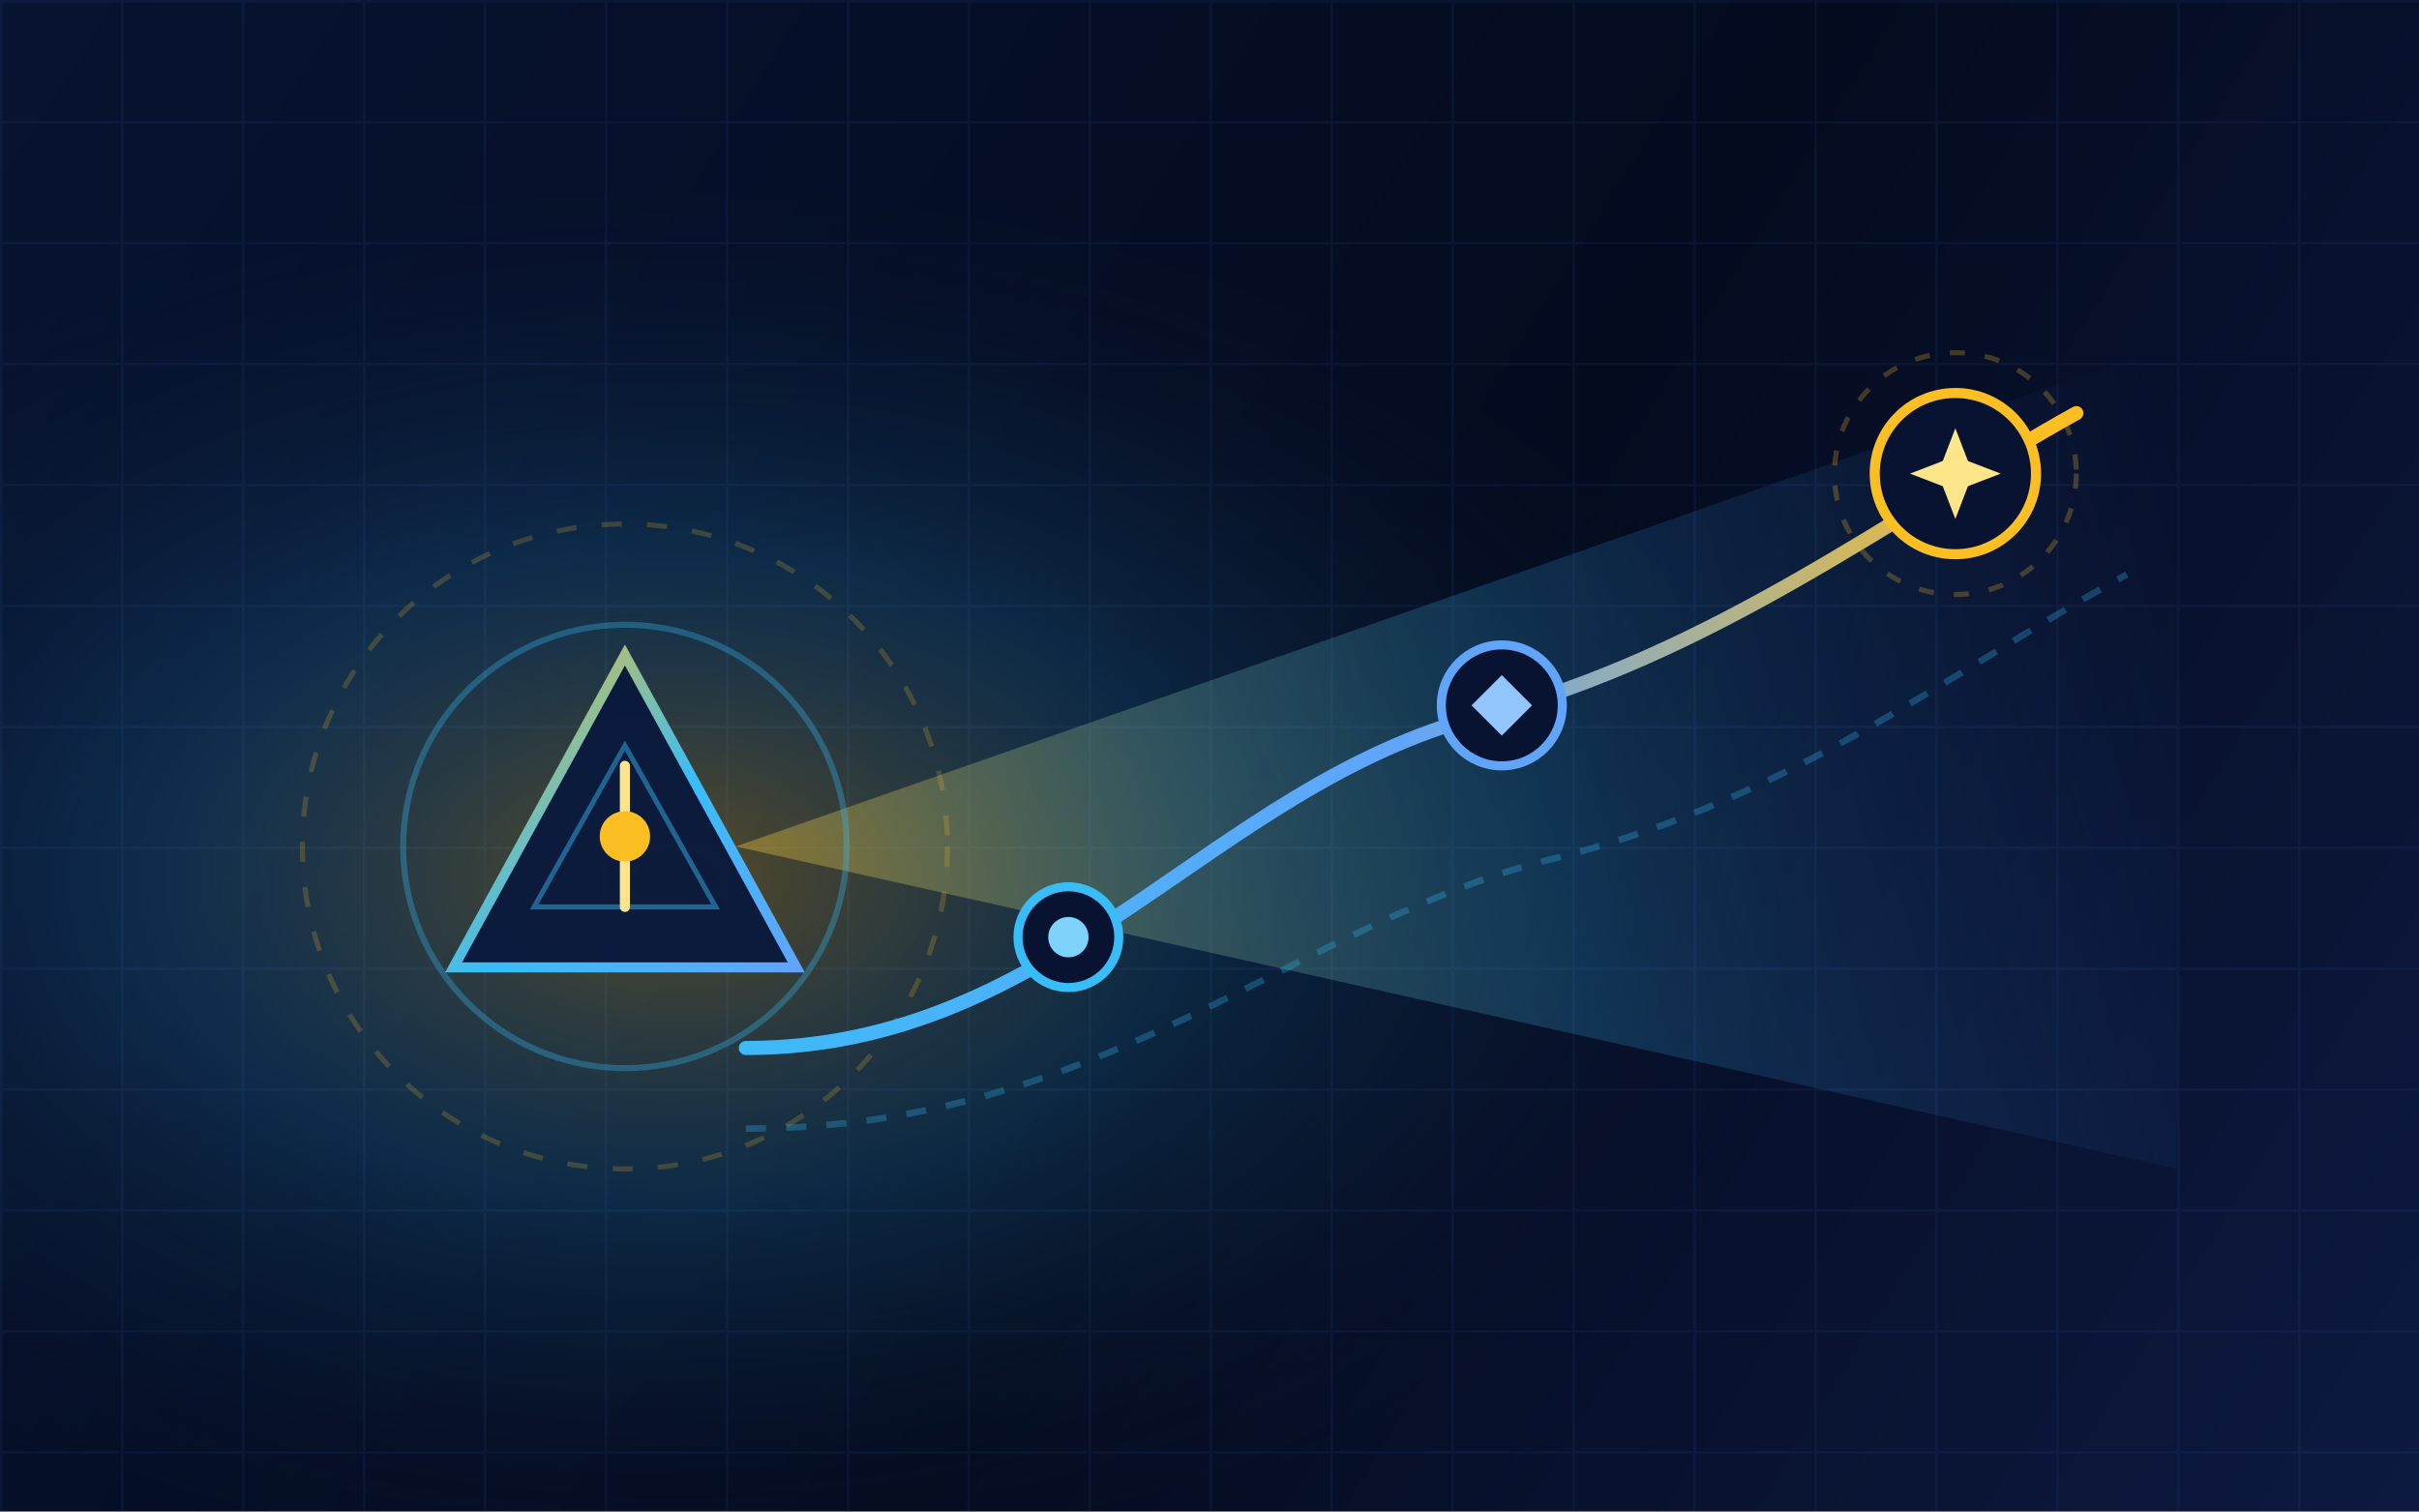
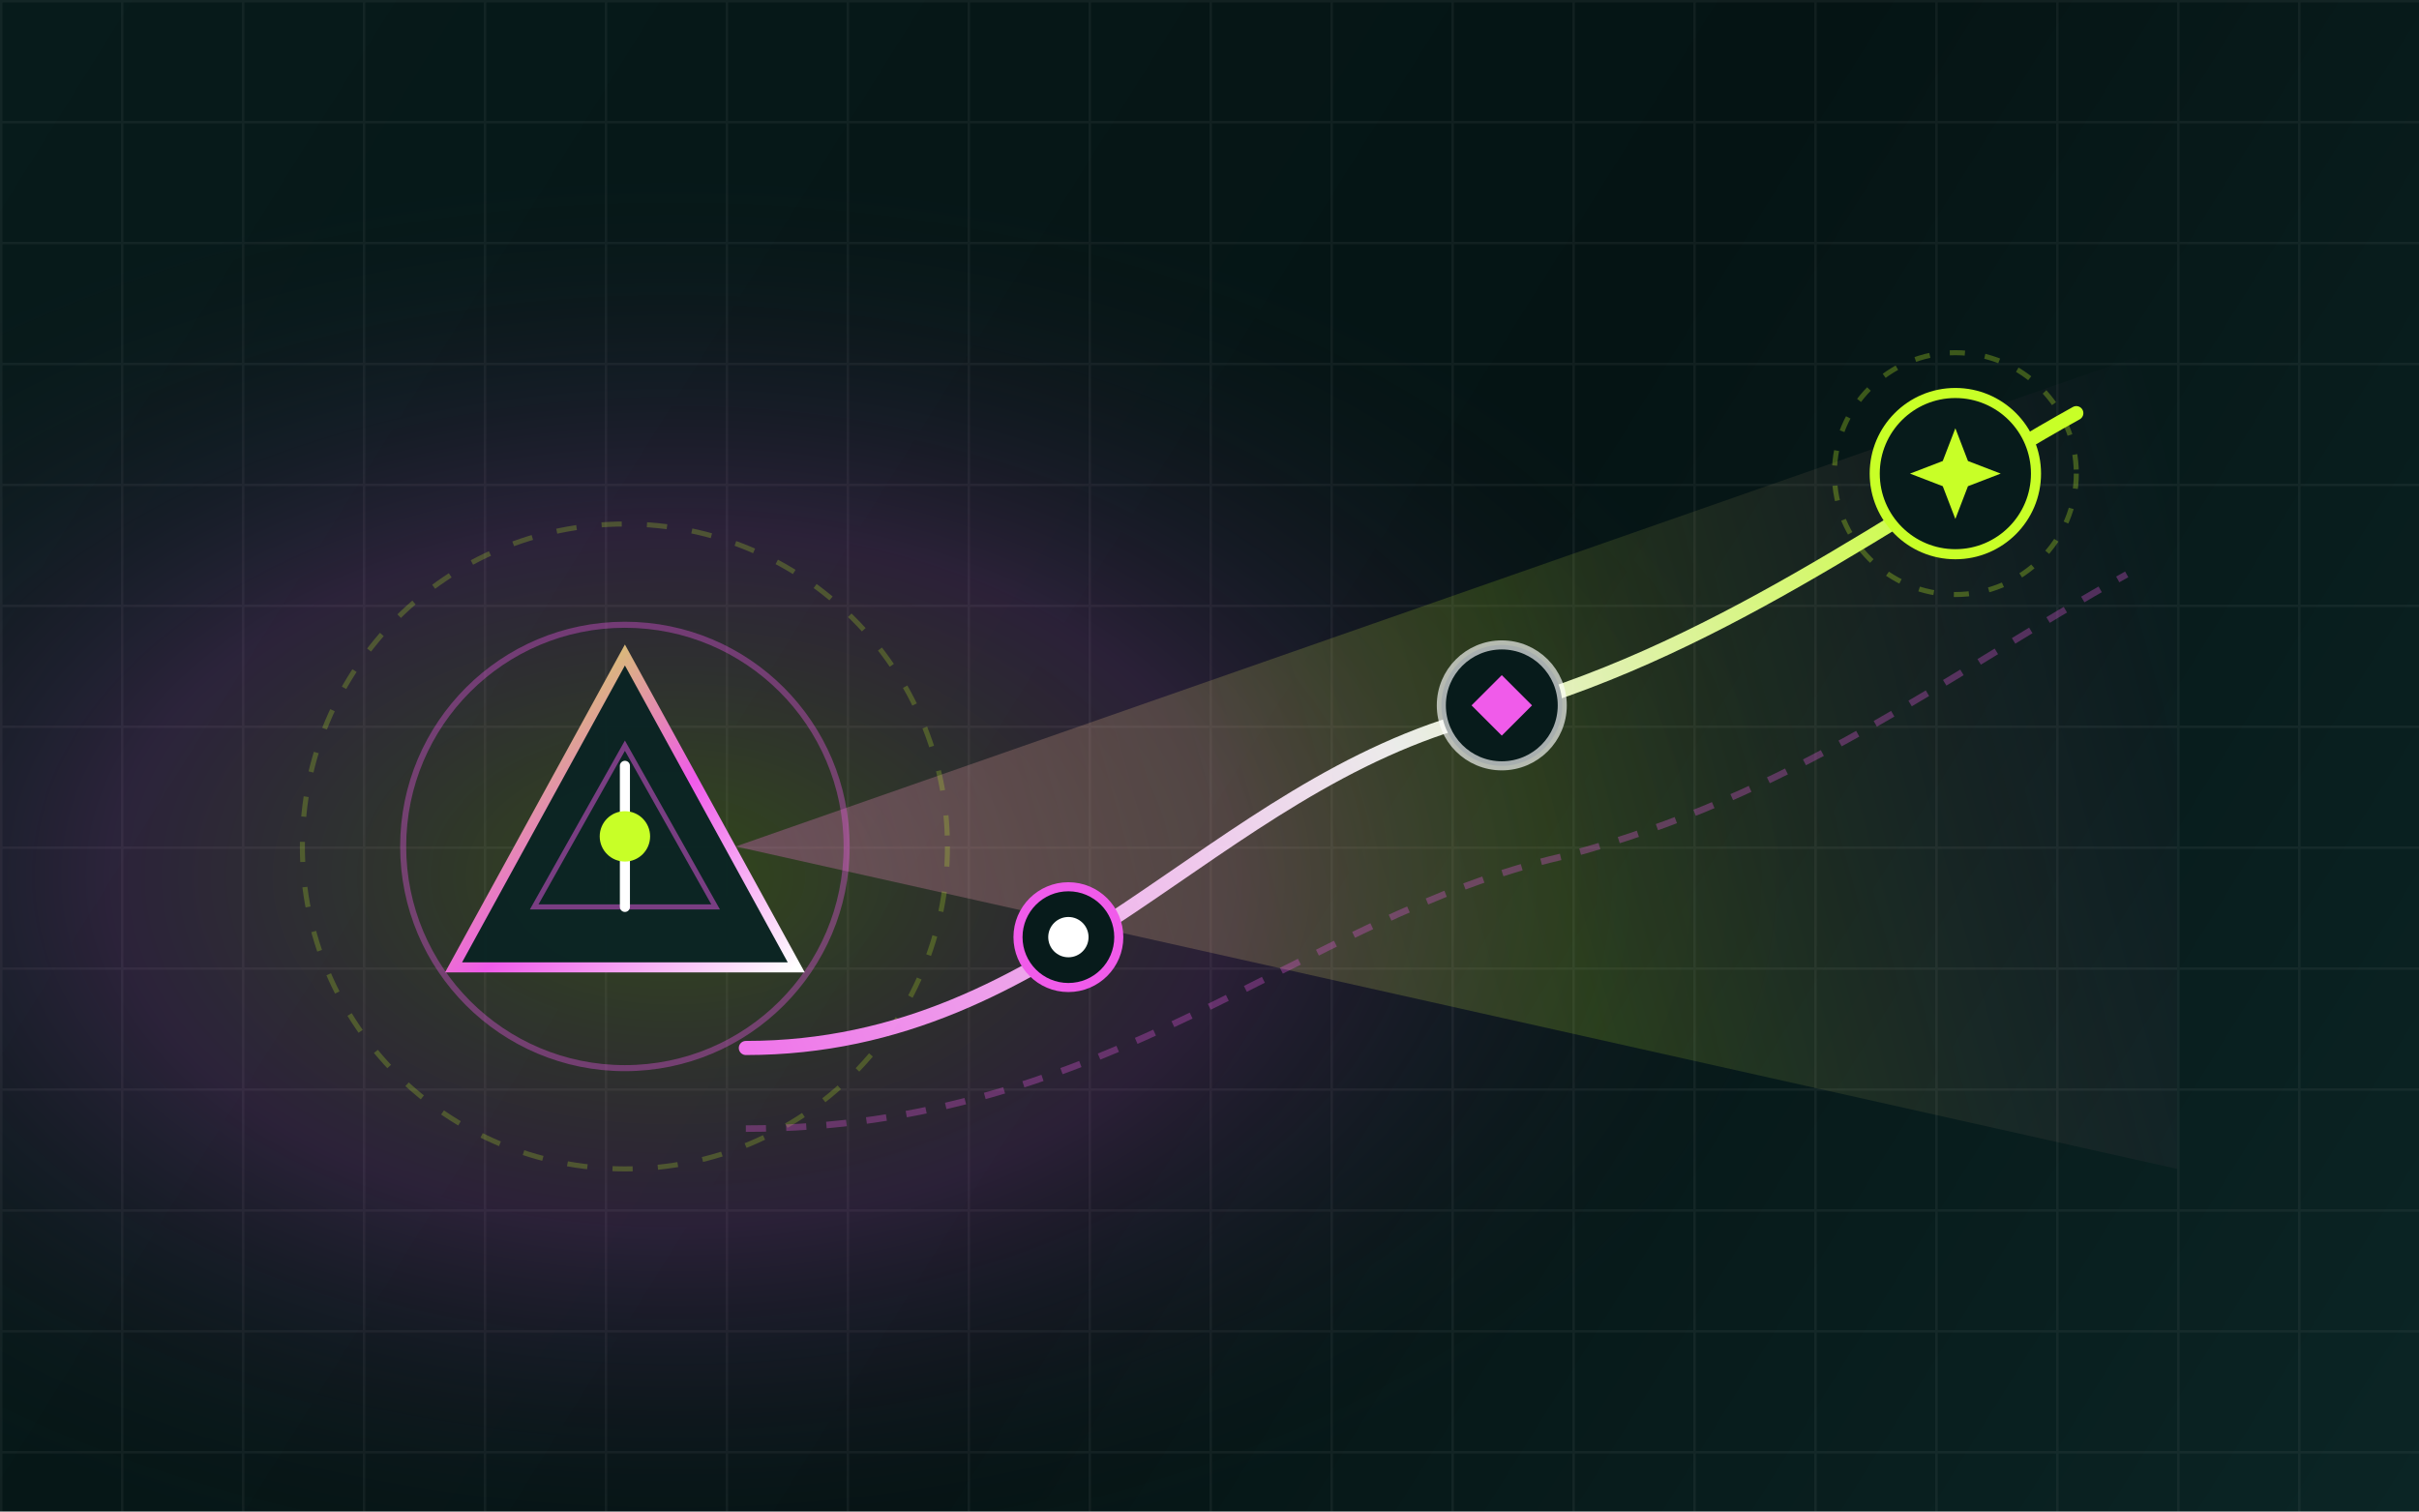
<svg xmlns="http://www.w3.org/2000/svg" viewBox="0 0 480 300" width="480" height="300" fill="none">
  <defs>
    <linearGradient id="bg03" x1="0" y1="0" x2="480" y2="300" gradientUnits="userSpaceOnUse">
-       <stop offset="0%" stop-color="#071331" />
-       <stop offset="55%" stop-color="#040B1F" />
-       <stop offset="100%" stop-color="#0D1940" />
+       <stop offset="0%" stop-color="#071B1B" />
+       <stop offset="55%" stop-color="#051414" />
+       <stop offset="100%" stop-color="#0B2525" />
    </linearGradient>
    <radialGradient id="beacon03" cx="28%" cy="58%" r="48%">
-       <stop offset="0%" stop-color="#FBBF24" stop-opacity="0.34" />
-       <stop offset="45%" stop-color="#38BDF8" stop-opacity="0.16" />
-       <stop offset="100%" stop-color="#040B1F" stop-opacity="0" />
+       <stop offset="0%" stop-color="#C8FF27" stop-opacity="0.22" />
+       <stop offset="48%" stop-color="#F05BEA" stop-opacity="0.16" />
+       <stop offset="100%" stop-color="#051414" stop-opacity="0" />
    </radialGradient>
    <linearGradient id="prismBeam03" x1="130" y1="168" x2="430" y2="85" gradientUnits="userSpaceOnUse">
-       <stop offset="0%" stop-color="#FBBF24" stop-opacity="0.42" />
-       <stop offset="55%" stop-color="#38BDF8" stop-opacity="0.2" />
-       <stop offset="100%" stop-color="#3B82F6" stop-opacity="0" />
+       <stop offset="0%" stop-color="#F05BEA" stop-opacity="0.34" />
+       <stop offset="55%" stop-color="#C8FF27" stop-opacity="0.16" />
+       <stop offset="100%" stop-color="#F05BEA" stop-opacity="0" />
    </linearGradient>
    <linearGradient id="curve03" x1="120" y1="210" x2="400" y2="85" gradientUnits="userSpaceOnUse">
-       <stop offset="0%" stop-color="#38BDF8" />
-       <stop offset="55%" stop-color="#60A5FA" />
-       <stop offset="100%" stop-color="#FBBF24" />
+       <stop offset="0%" stop-color="#F05BEA" />
+       <stop offset="55%" stop-color="#FFFFFF" stop-opacity="0.9" />
+       <stop offset="100%" stop-color="#C8FF27" />
    </linearGradient>
    <linearGradient id="rim03" x1="0" y1="0" x2="1" y2="1">
-       <stop offset="0%" stop-color="#FBBF24" />
-       <stop offset="55%" stop-color="#38BDF8" />
-       <stop offset="100%" stop-color="#60A5FA" />
+       <stop offset="0%" stop-color="#C8FF27" />
+       <stop offset="55%" stop-color="#F05BEA" />
+       <stop offset="100%" stop-color="#FFFFFF" />
    </linearGradient>
    <pattern id="grid03" width="24" height="24" patternUnits="userSpaceOnUse">
-       <path d="M 24 0 L 0 0 0 24" stroke="#60A5FA" stroke-opacity="0.06" stroke-width="1" />
+       <path d="M 24 0 L 0 0 0 24" stroke="#FFFFFF" stroke-opacity="0.05" stroke-width="1" />
    </pattern>
  </defs>
  <rect width="480" height="300" fill="url(#bg03)" />
  <rect width="480" height="300" fill="url(#grid03)" />
  <rect width="480" height="300" fill="url(#beacon03)" />
  <polygon points="146,168 432,68 432,232" fill="url(#prismBeam03)" />
  <g transform="translate(124, 168)">
-     <circle cx="0" cy="0" r="64" stroke="#FBBF24" stroke-opacity="0.2" stroke-width="1" stroke-dasharray="4 5" />
-     <circle cx="0" cy="0" r="44" stroke="#38BDF8" stroke-opacity="0.32" stroke-width="1.2" />
-     <polygon points="0,-38 34,24 -34,24" fill="#09193D" fill-opacity="0.94" stroke="url(#rim03)" stroke-width="2" />
-     <polygon points="0,-20 18,12 -18,12" fill="none" stroke="#38BDF8" stroke-opacity="0.45" stroke-width="1" />
-     <line x1="0" y1="-16" x2="0" y2="12" stroke="#FDE68A" stroke-width="2" stroke-linecap="round" />
-     <circle cx="0" cy="-2" r="5" fill="#FBBF24" />
+     <circle cx="0" cy="0" r="64" stroke="#C8FF27" stroke-opacity="0.22" stroke-width="1" stroke-dasharray="4 5" />
+     <circle cx="0" cy="0" r="44" stroke="#F05BEA" stroke-opacity="0.36" stroke-width="1.2" />
+     <polygon points="0,-38 34,24 -34,24" fill="#0A2323" fill-opacity="0.94" stroke="url(#rim03)" stroke-width="2" />
+     <polygon points="0,-20 18,12 -18,12" fill="none" stroke="#F05BEA" stroke-opacity="0.48" stroke-width="1" />
+     <line x1="0" y1="-16" x2="0" y2="12" stroke="#FFFFFF" stroke-width="2" stroke-linecap="round" />
+     <circle cx="0" cy="-2" r="5" fill="#C8FF27" />
  </g>
  <path d="M148 208 C210 208, 240 156, 294 142 C340 130, 376 102, 412 82" stroke="url(#curve03)" stroke-width="2.8" stroke-linecap="round" />
-   <path d="M148 224 C220 224, 258 182, 310 170 C356 158, 386 134, 422 114" stroke="#38BDF8" stroke-opacity="0.28" stroke-width="1.3" stroke-dasharray="4 4" />
+   <path d="M148 224 C220 224, 258 182, 310 170 C356 158, 386 134, 422 114" stroke="#F05BEA" stroke-opacity="0.3" stroke-width="1.3" stroke-dasharray="4 4" />
  <g>
-     <circle cx="212" cy="186" r="10" fill="#071330" stroke="#38BDF8" stroke-width="1.8" />
-     <circle cx="212" cy="186" r="4" fill="#7DD3FC" />
-     <circle cx="298" cy="140" r="12" fill="#071330" stroke="#60A5FA" stroke-width="1.8" />
-     <polygon points="298,134 304,140 298,146 292,140" fill="#93C5FD" />
-     <circle cx="388" cy="94" r="16" fill="#071330" stroke="#FBBF24" stroke-width="2" />
-     <circle cx="388" cy="94" r="24" stroke="#FBBF24" stroke-opacity="0.25" stroke-width="1" stroke-dasharray="3 4" />
-     <path d="M388 85L390.5 91.5L397 94L390.5 96.5L388 103L385.5 96.5L379 94L385.5 91.5Z" fill="#FDE68A" />
+     <circle cx="212" cy="186" r="10" fill="#071B1B" stroke="#F05BEA" stroke-width="1.8" />
+     <circle cx="212" cy="186" r="4" fill="#FFFFFF" />
+     <circle cx="298" cy="140" r="12" fill="#071B1B" stroke="#FFFFFF" stroke-opacity="0.65" stroke-width="1.8" />
+     <polygon points="298,134 304,140 298,146 292,140" fill="#F05BEA" />
+     <circle cx="388" cy="94" r="16" fill="#071B1B" stroke="#C8FF27" stroke-width="2" />
+     <circle cx="388" cy="94" r="24" stroke="#C8FF27" stroke-opacity="0.28" stroke-width="1" stroke-dasharray="3 4" />
+     <path d="M388 85L390.5 91.5L397 94L390.5 96.5L388 103L385.5 96.5L379 94L385.5 91.5Z" fill="#C8FF27" />
  </g>
</svg>
